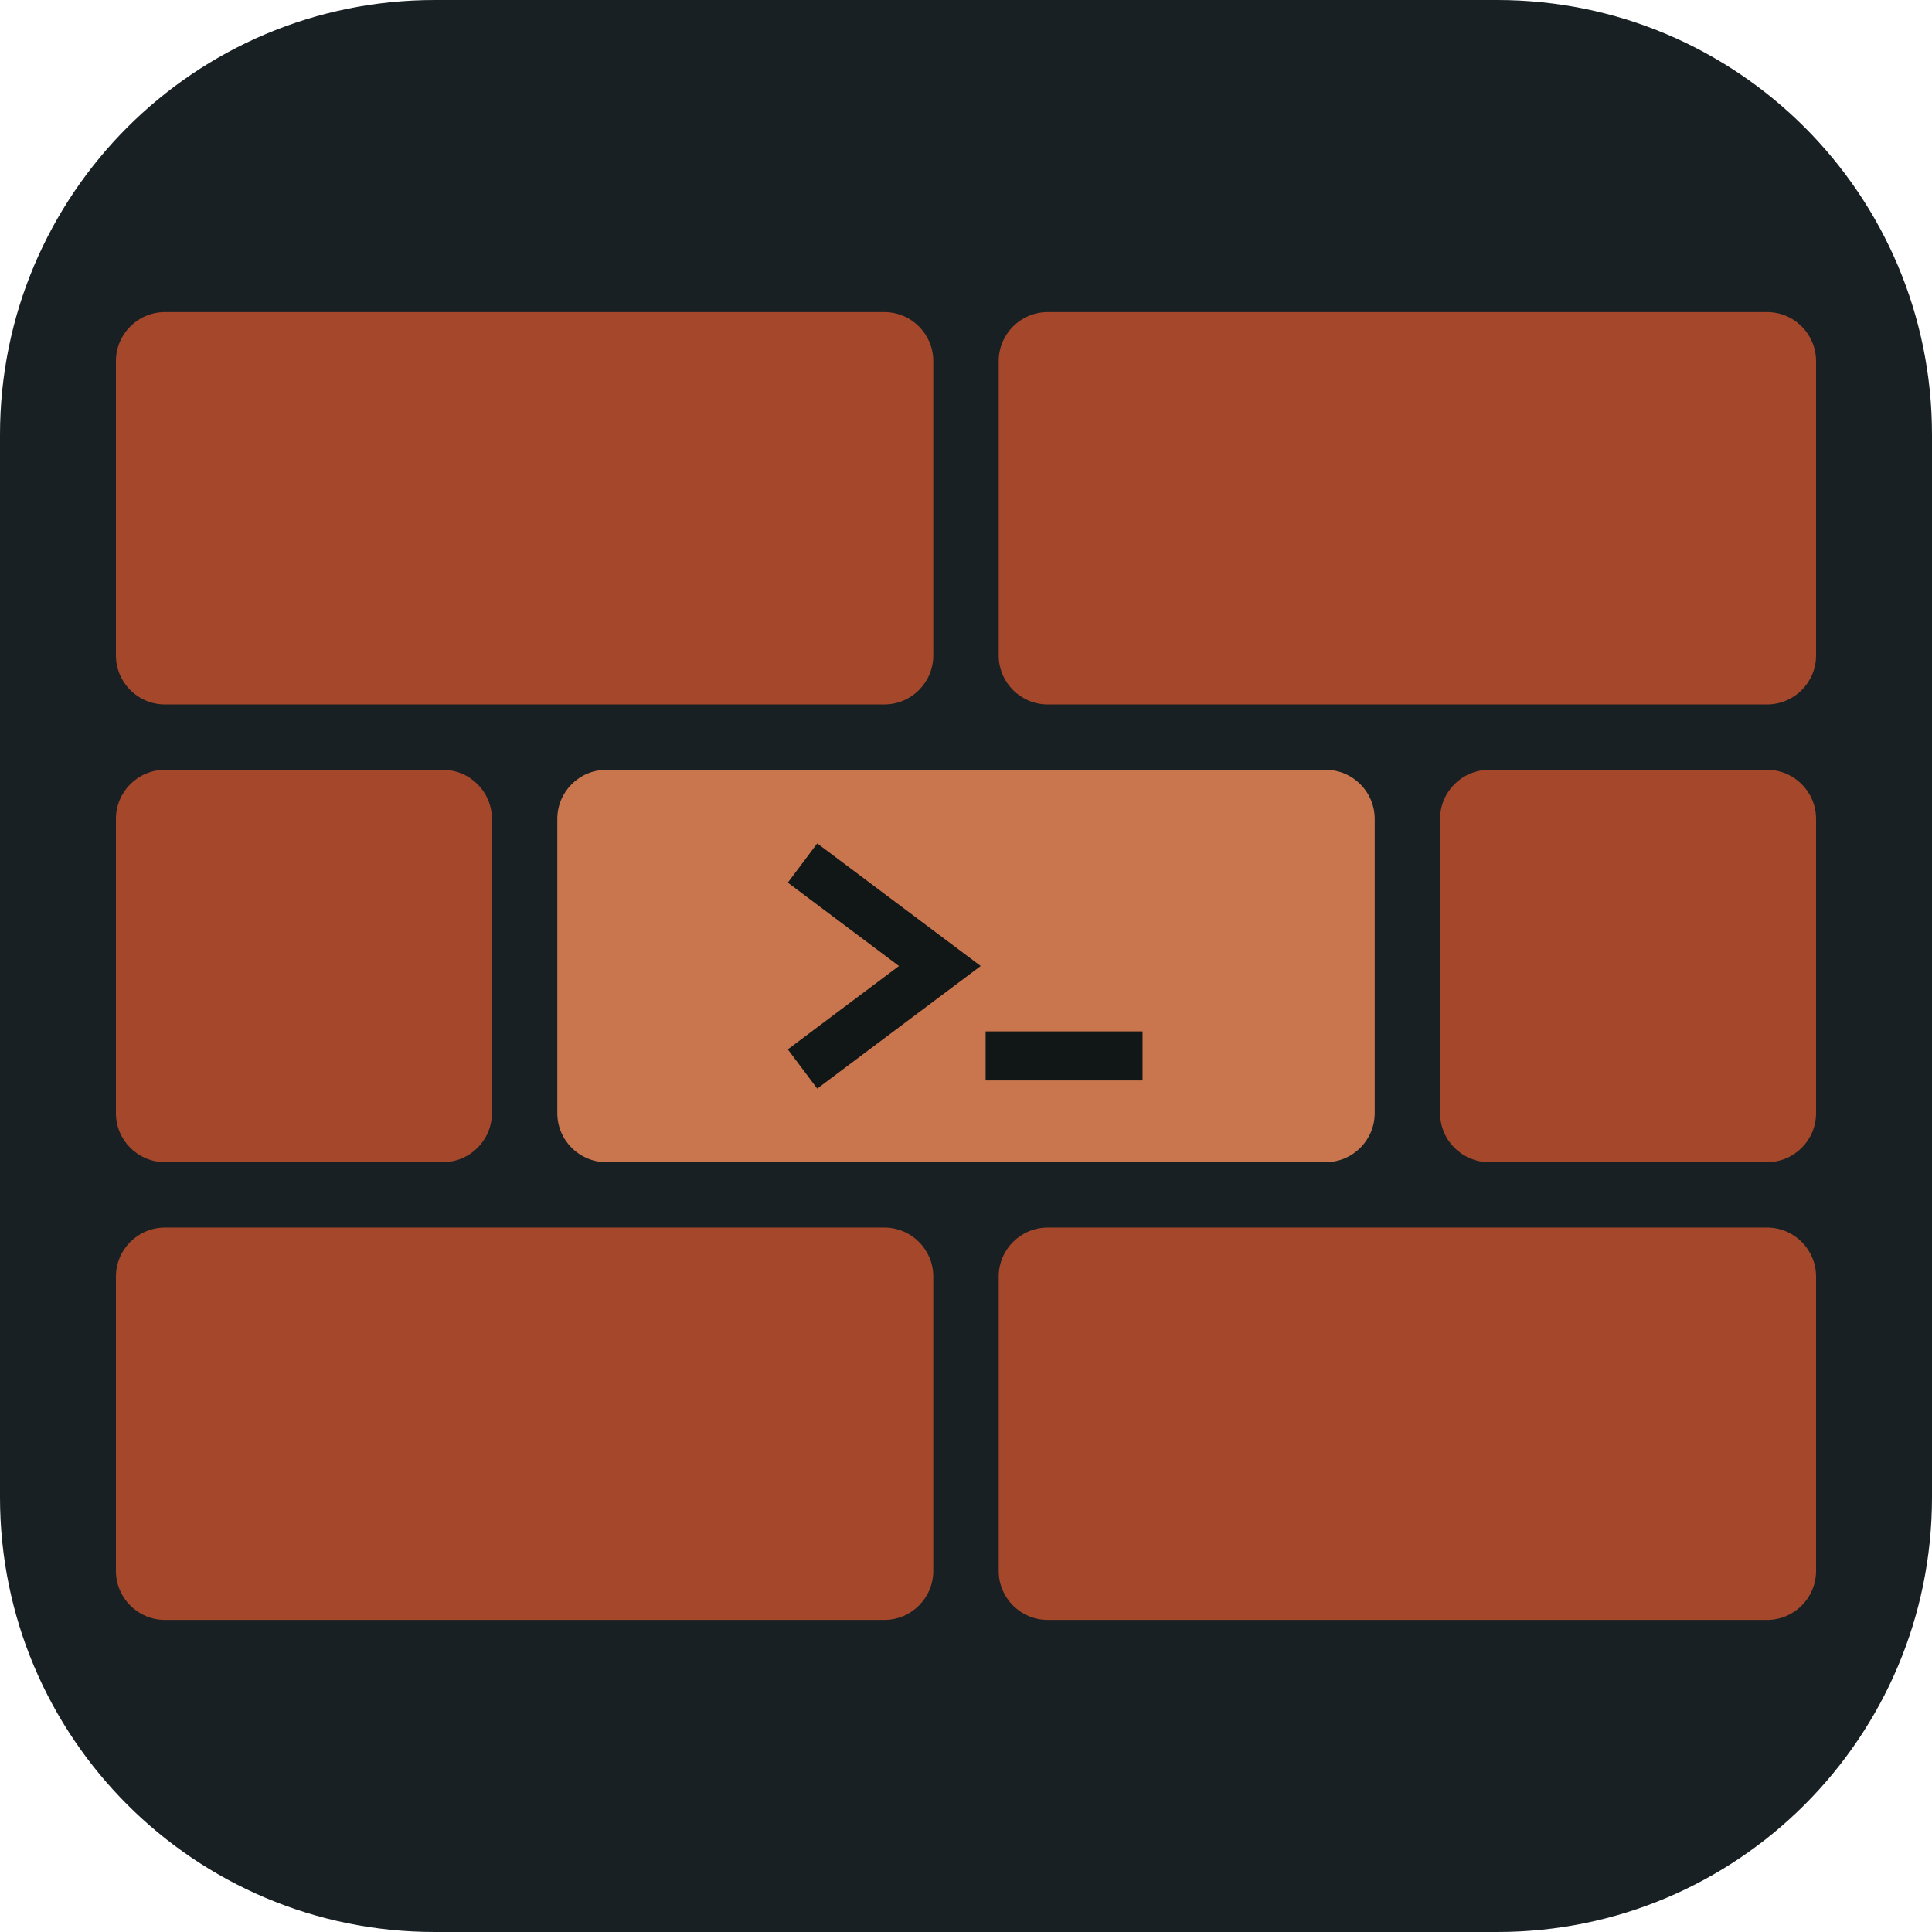
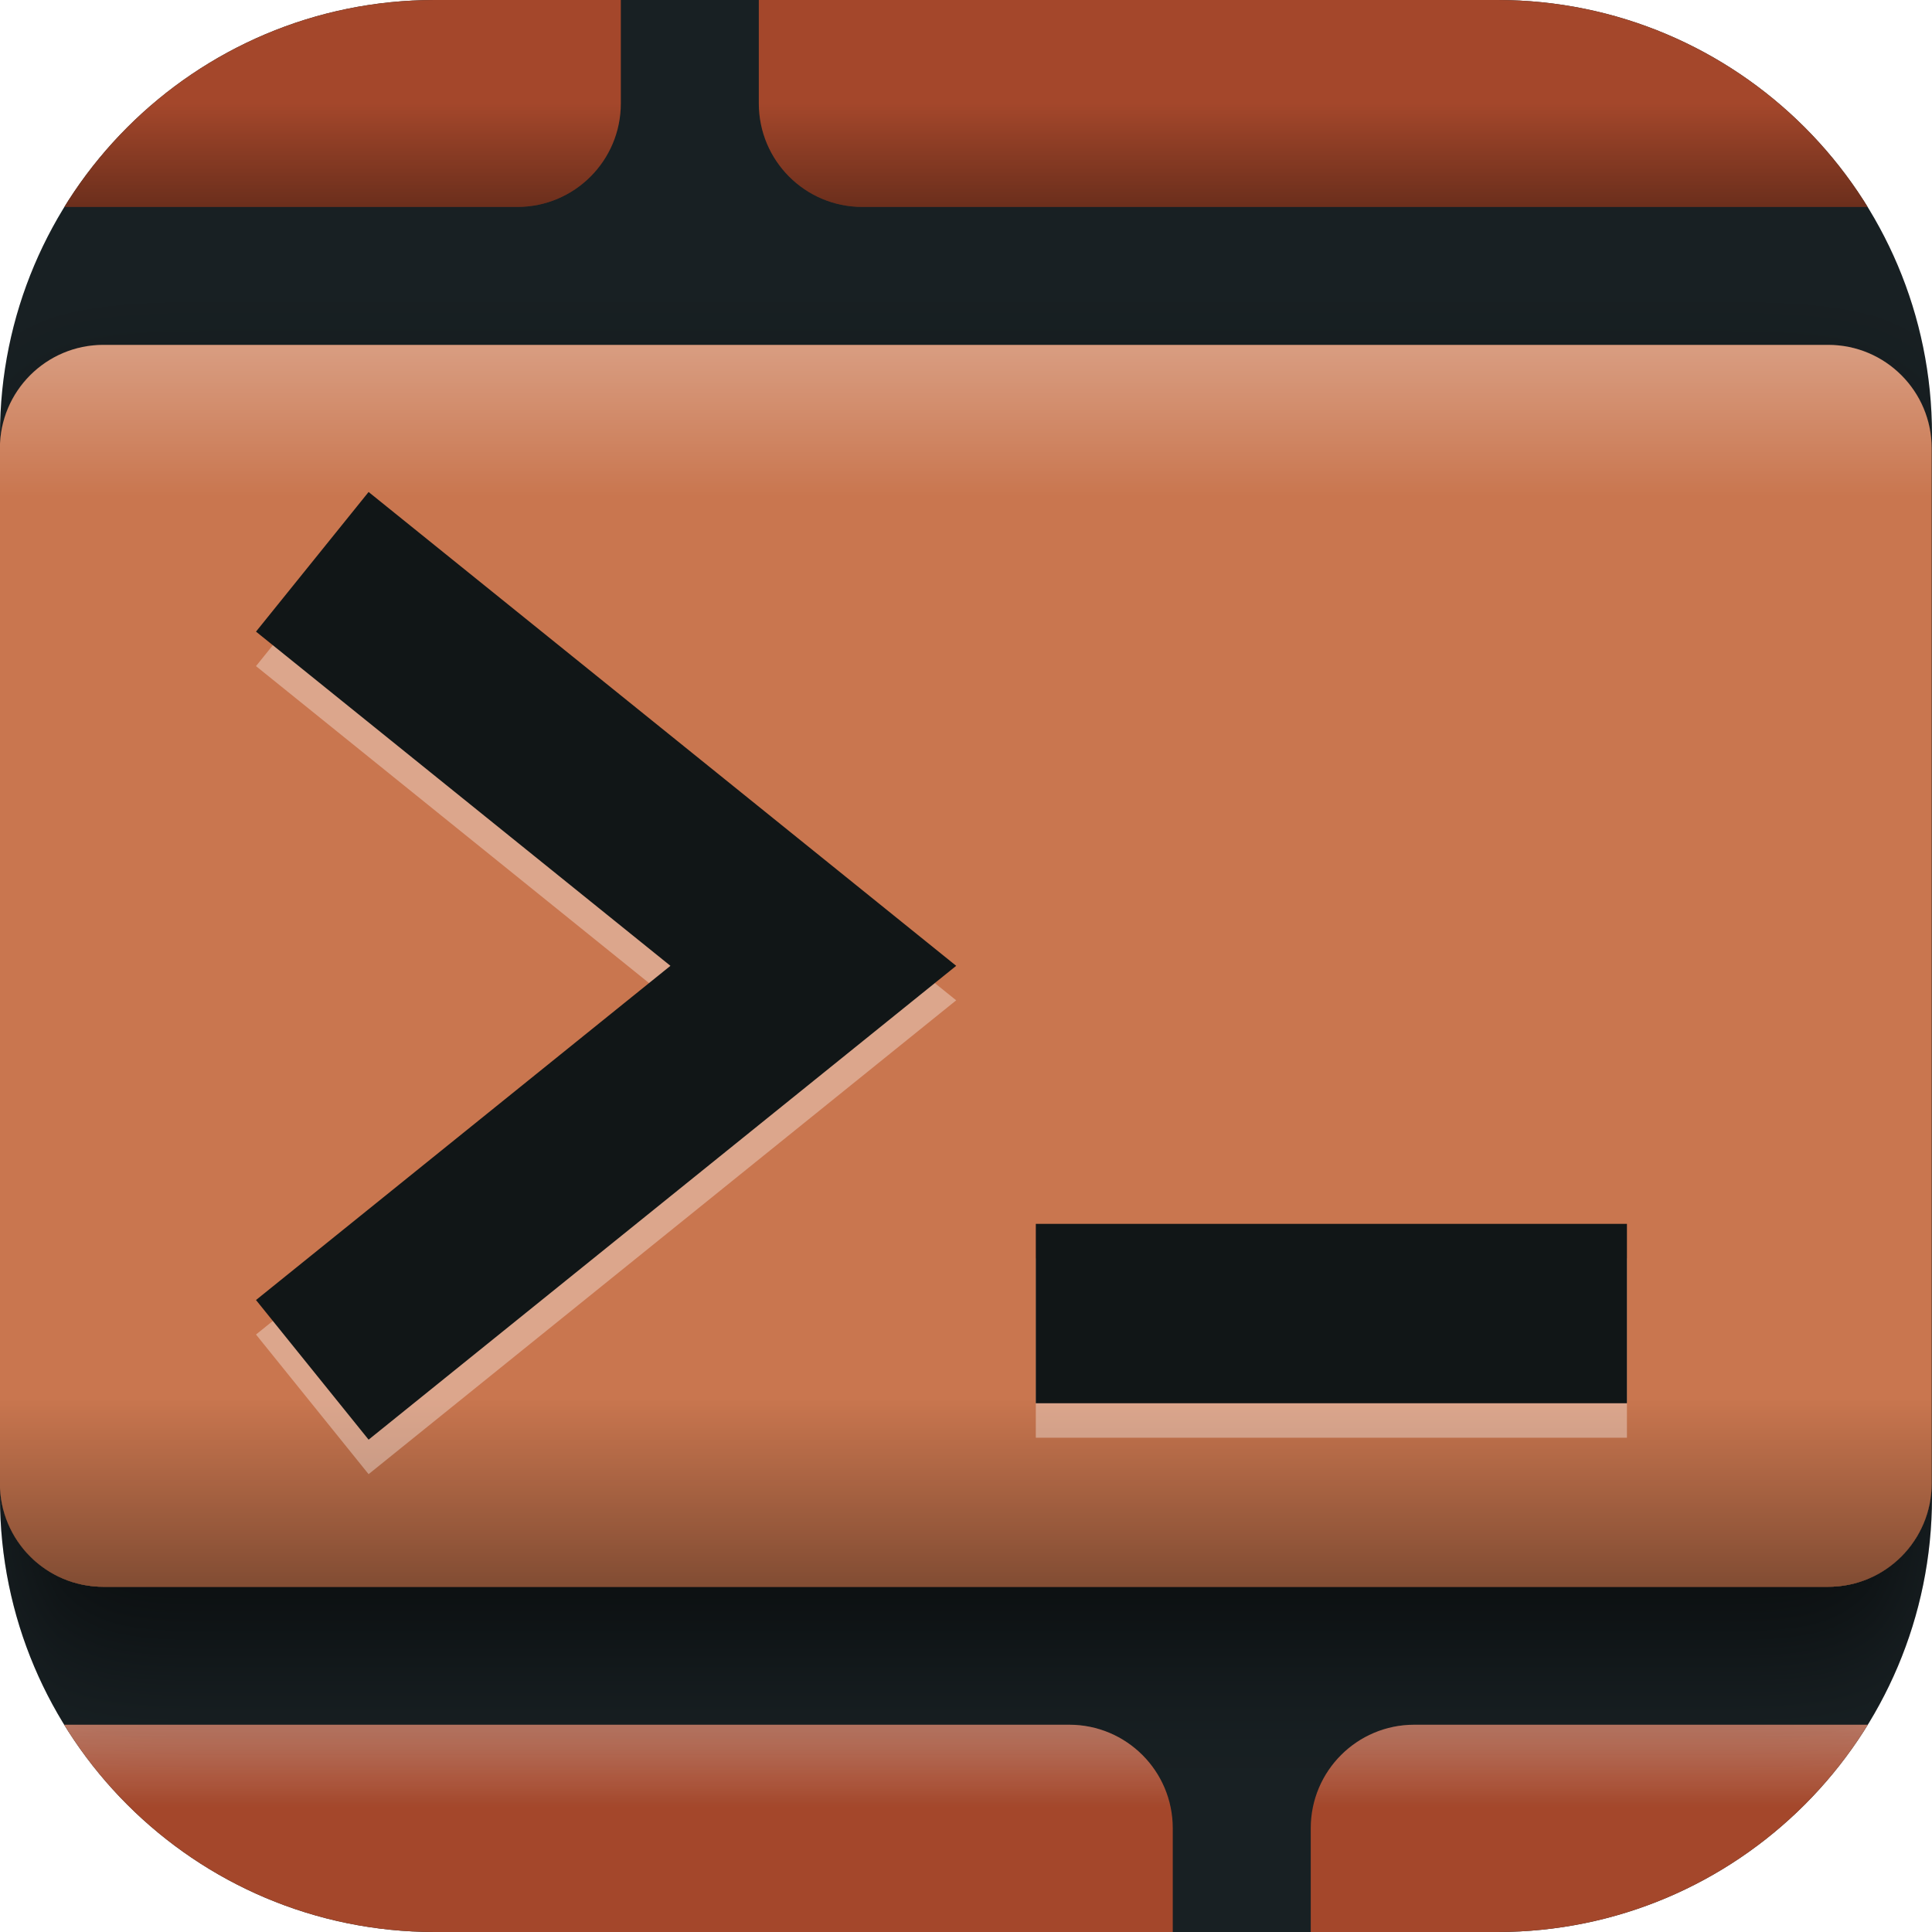
<svg xmlns="http://www.w3.org/2000/svg" viewBox="0 0 100 100" role="img" aria-label="tiili">
+   <defs>
+     <linearGradient id="bevel" x1="0" y1="0" x2="0" y2="1">
+       <stop offset="0" stop-color="#FFFFFF" stop-opacity="0.28" />
+       <stop offset="0.12" stop-color="#FFFFFF" stop-opacity="0" />
+       <stop offset="0.85" stop-color="#000000" stop-opacity="0" />
+       <stop offset="1" stop-color="#000000" stop-opacity="0.35" />
+     </linearGradient>
+     <filter id="drop" x="-20%" y="-20%" width="140%" height="170%">
+       <feDropShadow dx="0" dy="1" stdDeviation="0.9" flood-color="#000000" flood-opacity="0.55" />
+     </filter>
+     <clipPath id="tile">
+       <rect width="100" height="100" rx="22.5" />
+     </clipPath>
+   </defs>
  <rect width="100" height="100" rx="22.5" fill="#182023" />
-   <g transform="translate(6 16.154) scale(1.69231)">
-     <g fill="#A4472B">
-       <rect x="0" y="0" width="25" height="12" rx="1.5" />
-       <rect x="27" y="0" width="25" height="12" rx="1.5" />
-       <rect x="0" y="14" width="11.5" height="12" rx="1.5" />
-       <rect x="13.5" y="14" width="25" height="12" rx="1.5" fill="#C9764F" />
-       <rect x="40.5" y="14" width="11.5" height="12" rx="1.5" />
-       <rect x="0" y="28" width="25" height="12" rx="1.5" />
-       <rect x="27" y="28" width="25" height="12" rx="1.5" />
+   <g clip-path="url(#tile)">
+     <g transform="translate(-42.857 -25) scale(3.571)">
+       <rect x="-4" y="0" width="25" height="10" rx="1.5" fill="#A4472B" />
+       <rect x="-4" y="0" width="25" height="10" rx="1.5" fill="url(#bevel)" />
+       <rect x="23" y="0" width="25" height="10" rx="1.5" fill="#A4472B" />
+       <rect x="23" y="0" width="25" height="10" rx="1.5" fill="url(#bevel)" />
+       <rect x="0" y="12" width="10" height="18" rx="1.5" fill="#A4472B" />
+       <rect x="0" y="12" width="10" height="18" rx="1.5" fill="url(#bevel)" />
+       <rect x="42" y="12" width="10" height="18" rx="1.5" fill="#A4472B" />
+       <rect x="42" y="12" width="10" height="18" rx="1.5" fill="url(#bevel)" />
+       <rect x="4" y="32" width="25" height="10" rx="1.5" fill="#A4472B" />
+       <rect x="4" y="32" width="25" height="10" rx="1.5" fill="url(#bevel)" />
+       <rect x="31" y="32" width="25" height="10" rx="1.5" fill="#A4472B" />
+       <rect x="31" y="32" width="25" height="10" rx="1.5" fill="url(#bevel)" />
+       <g filter="url(#drop)">
+         <rect x="12" y="12" width="28" height="18" rx="1.5" fill="#C9764F" />
+       </g>
+       <rect x="12" y="12" width="28" height="18" rx="1.5" fill="url(#bevel)" />
+       <path d="M17.54 16.46 L23.79 21.5 L17.54 26.54" fill="none" stroke="rgba(255,255,255,0.35)" stroke-width="2.6" stroke-linecap="square" stroke-linejoin="miter" />
+       <rect x="27.015" y="25.24" width="8.568" height="2.6" fill="rgba(255,255,255,0.35)" />
+       <path d="M17.54 15.96 L23.79 21 L17.54 26.04" fill="none" stroke="#111617" stroke-width="2.6" stroke-linecap="square" stroke-linejoin="miter" />
+       <rect x="27.015" y="24.74" width="8.568" height="2.6" fill="#111617" />
    </g>
-     <path d="M21.6 17.3 L25.2 20 L21.6 22.7" fill="none" stroke="#111617" stroke-width="1.5" stroke-linecap="square" stroke-linejoin="miter" />
-     <rect x="26.6" y="22.0" width="4.8" height="1.5" fill="#111617" />
  </g>
</svg>
